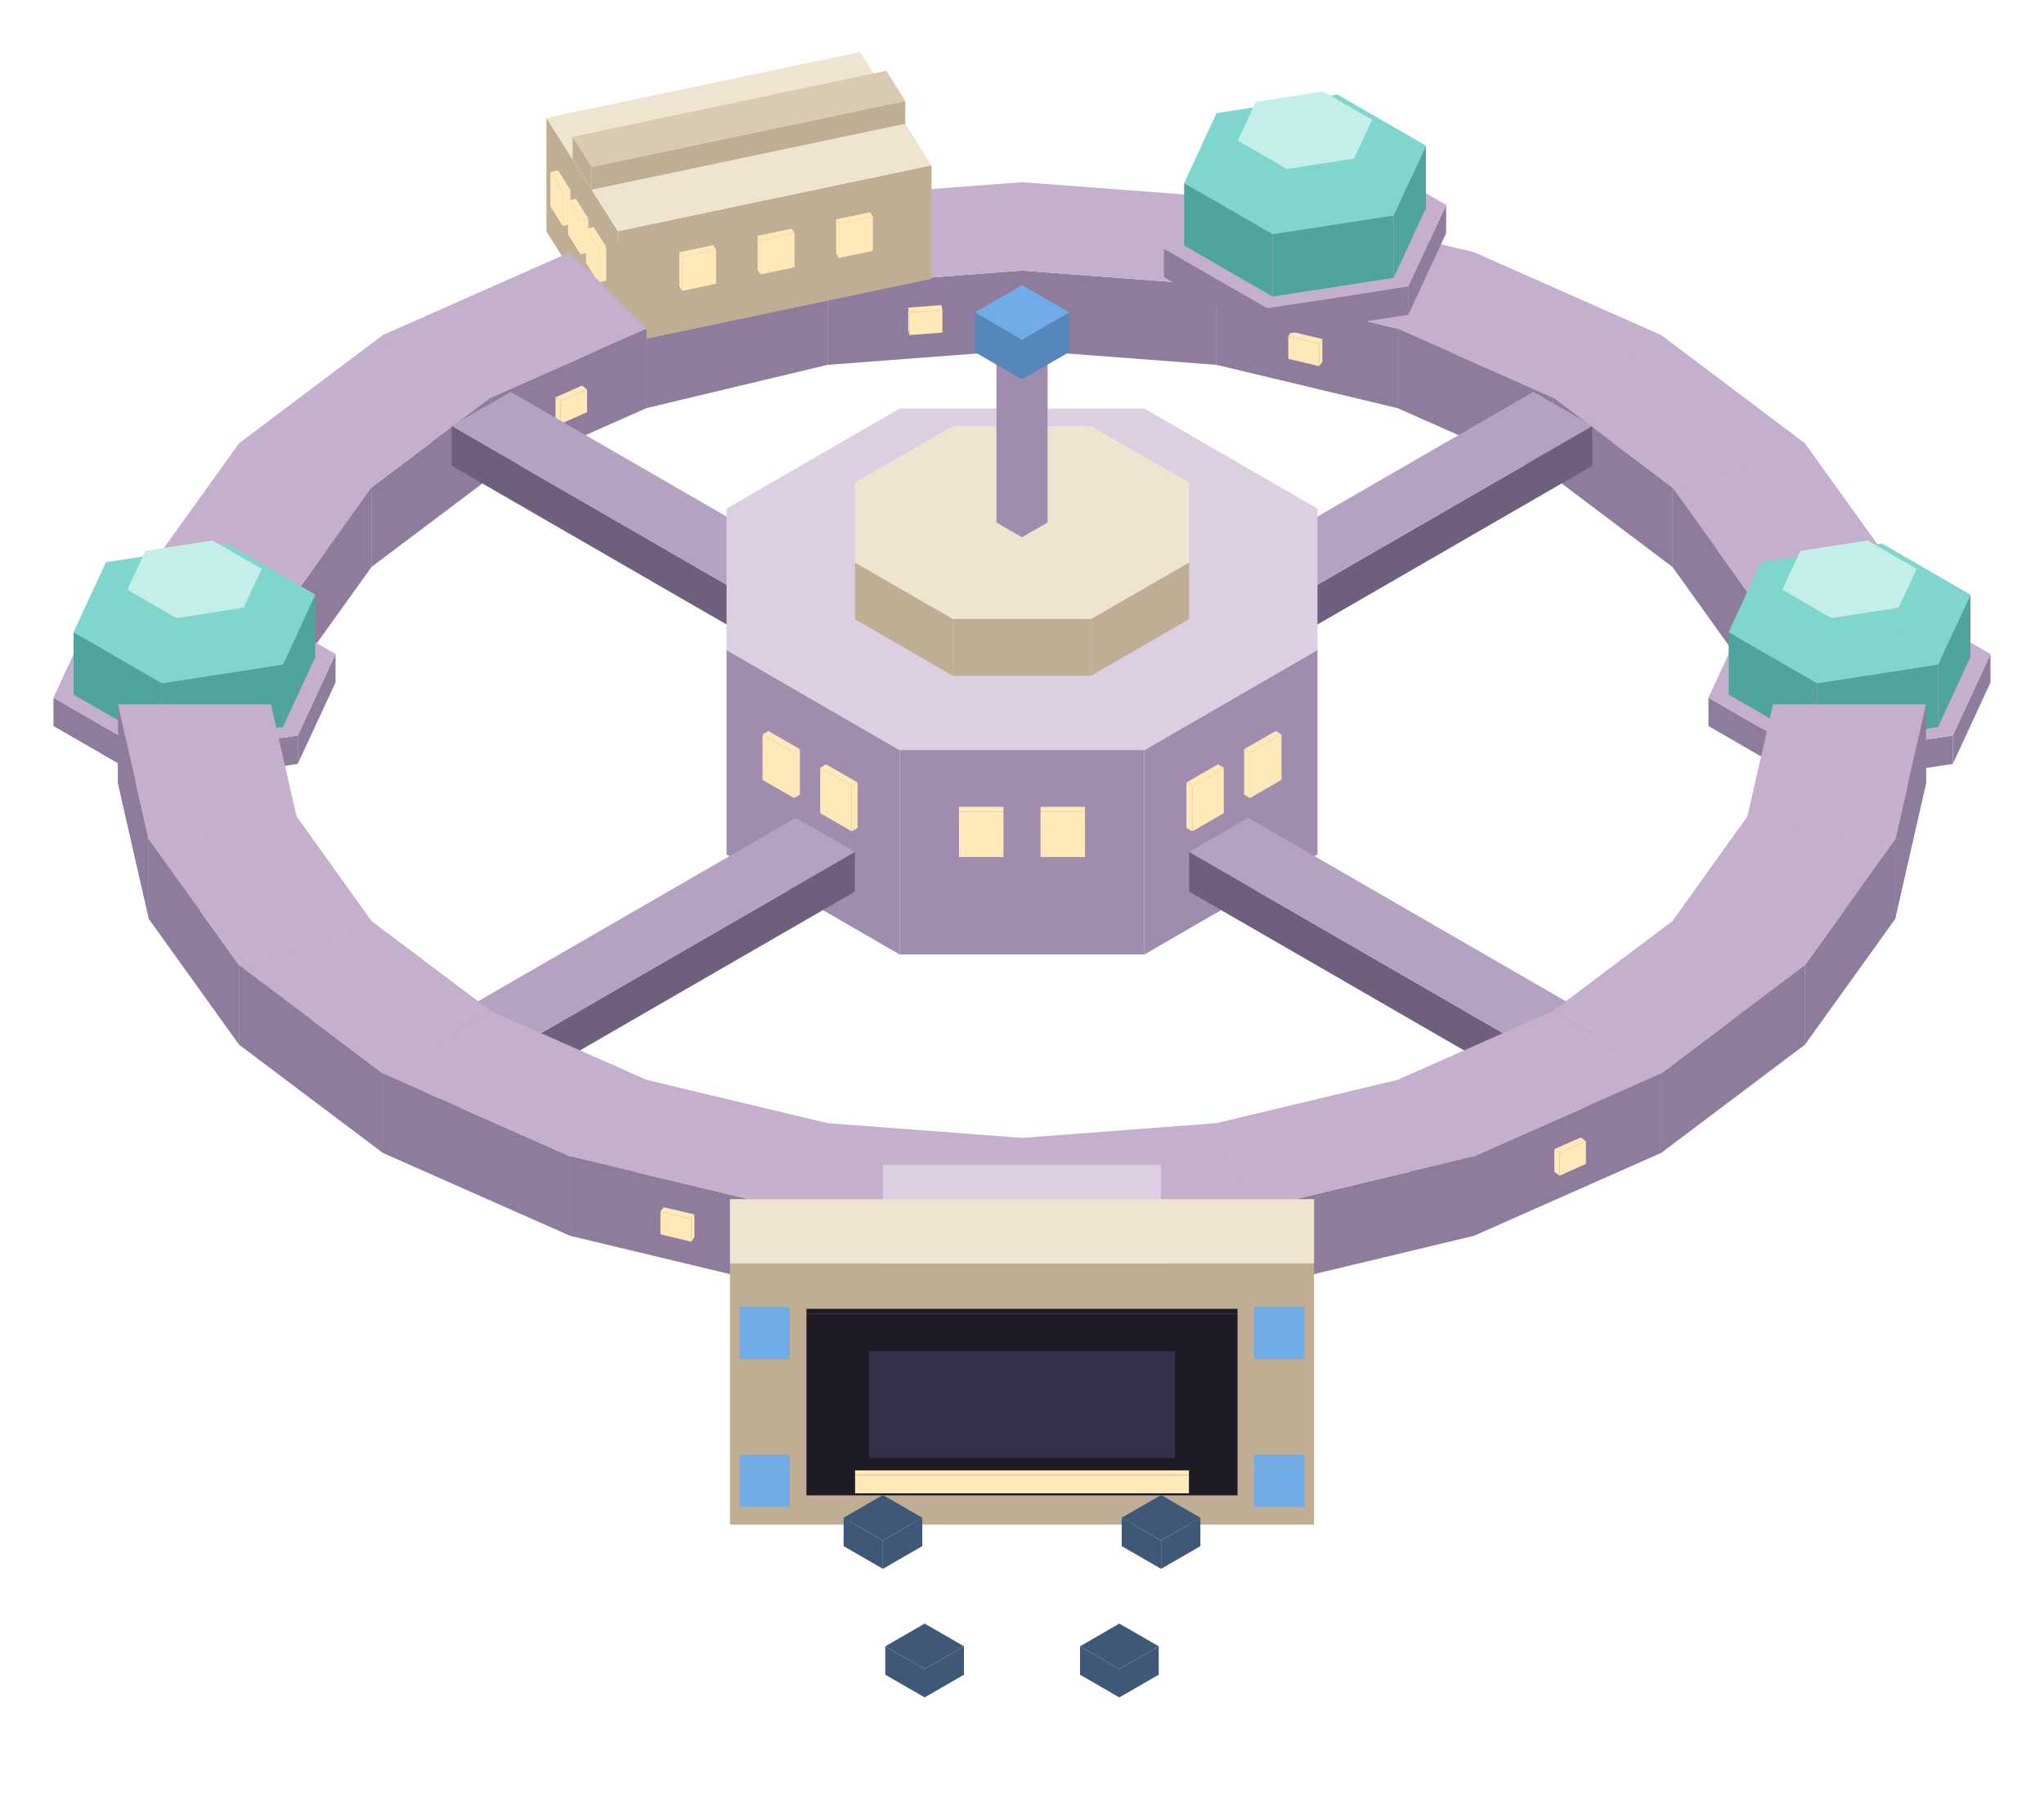
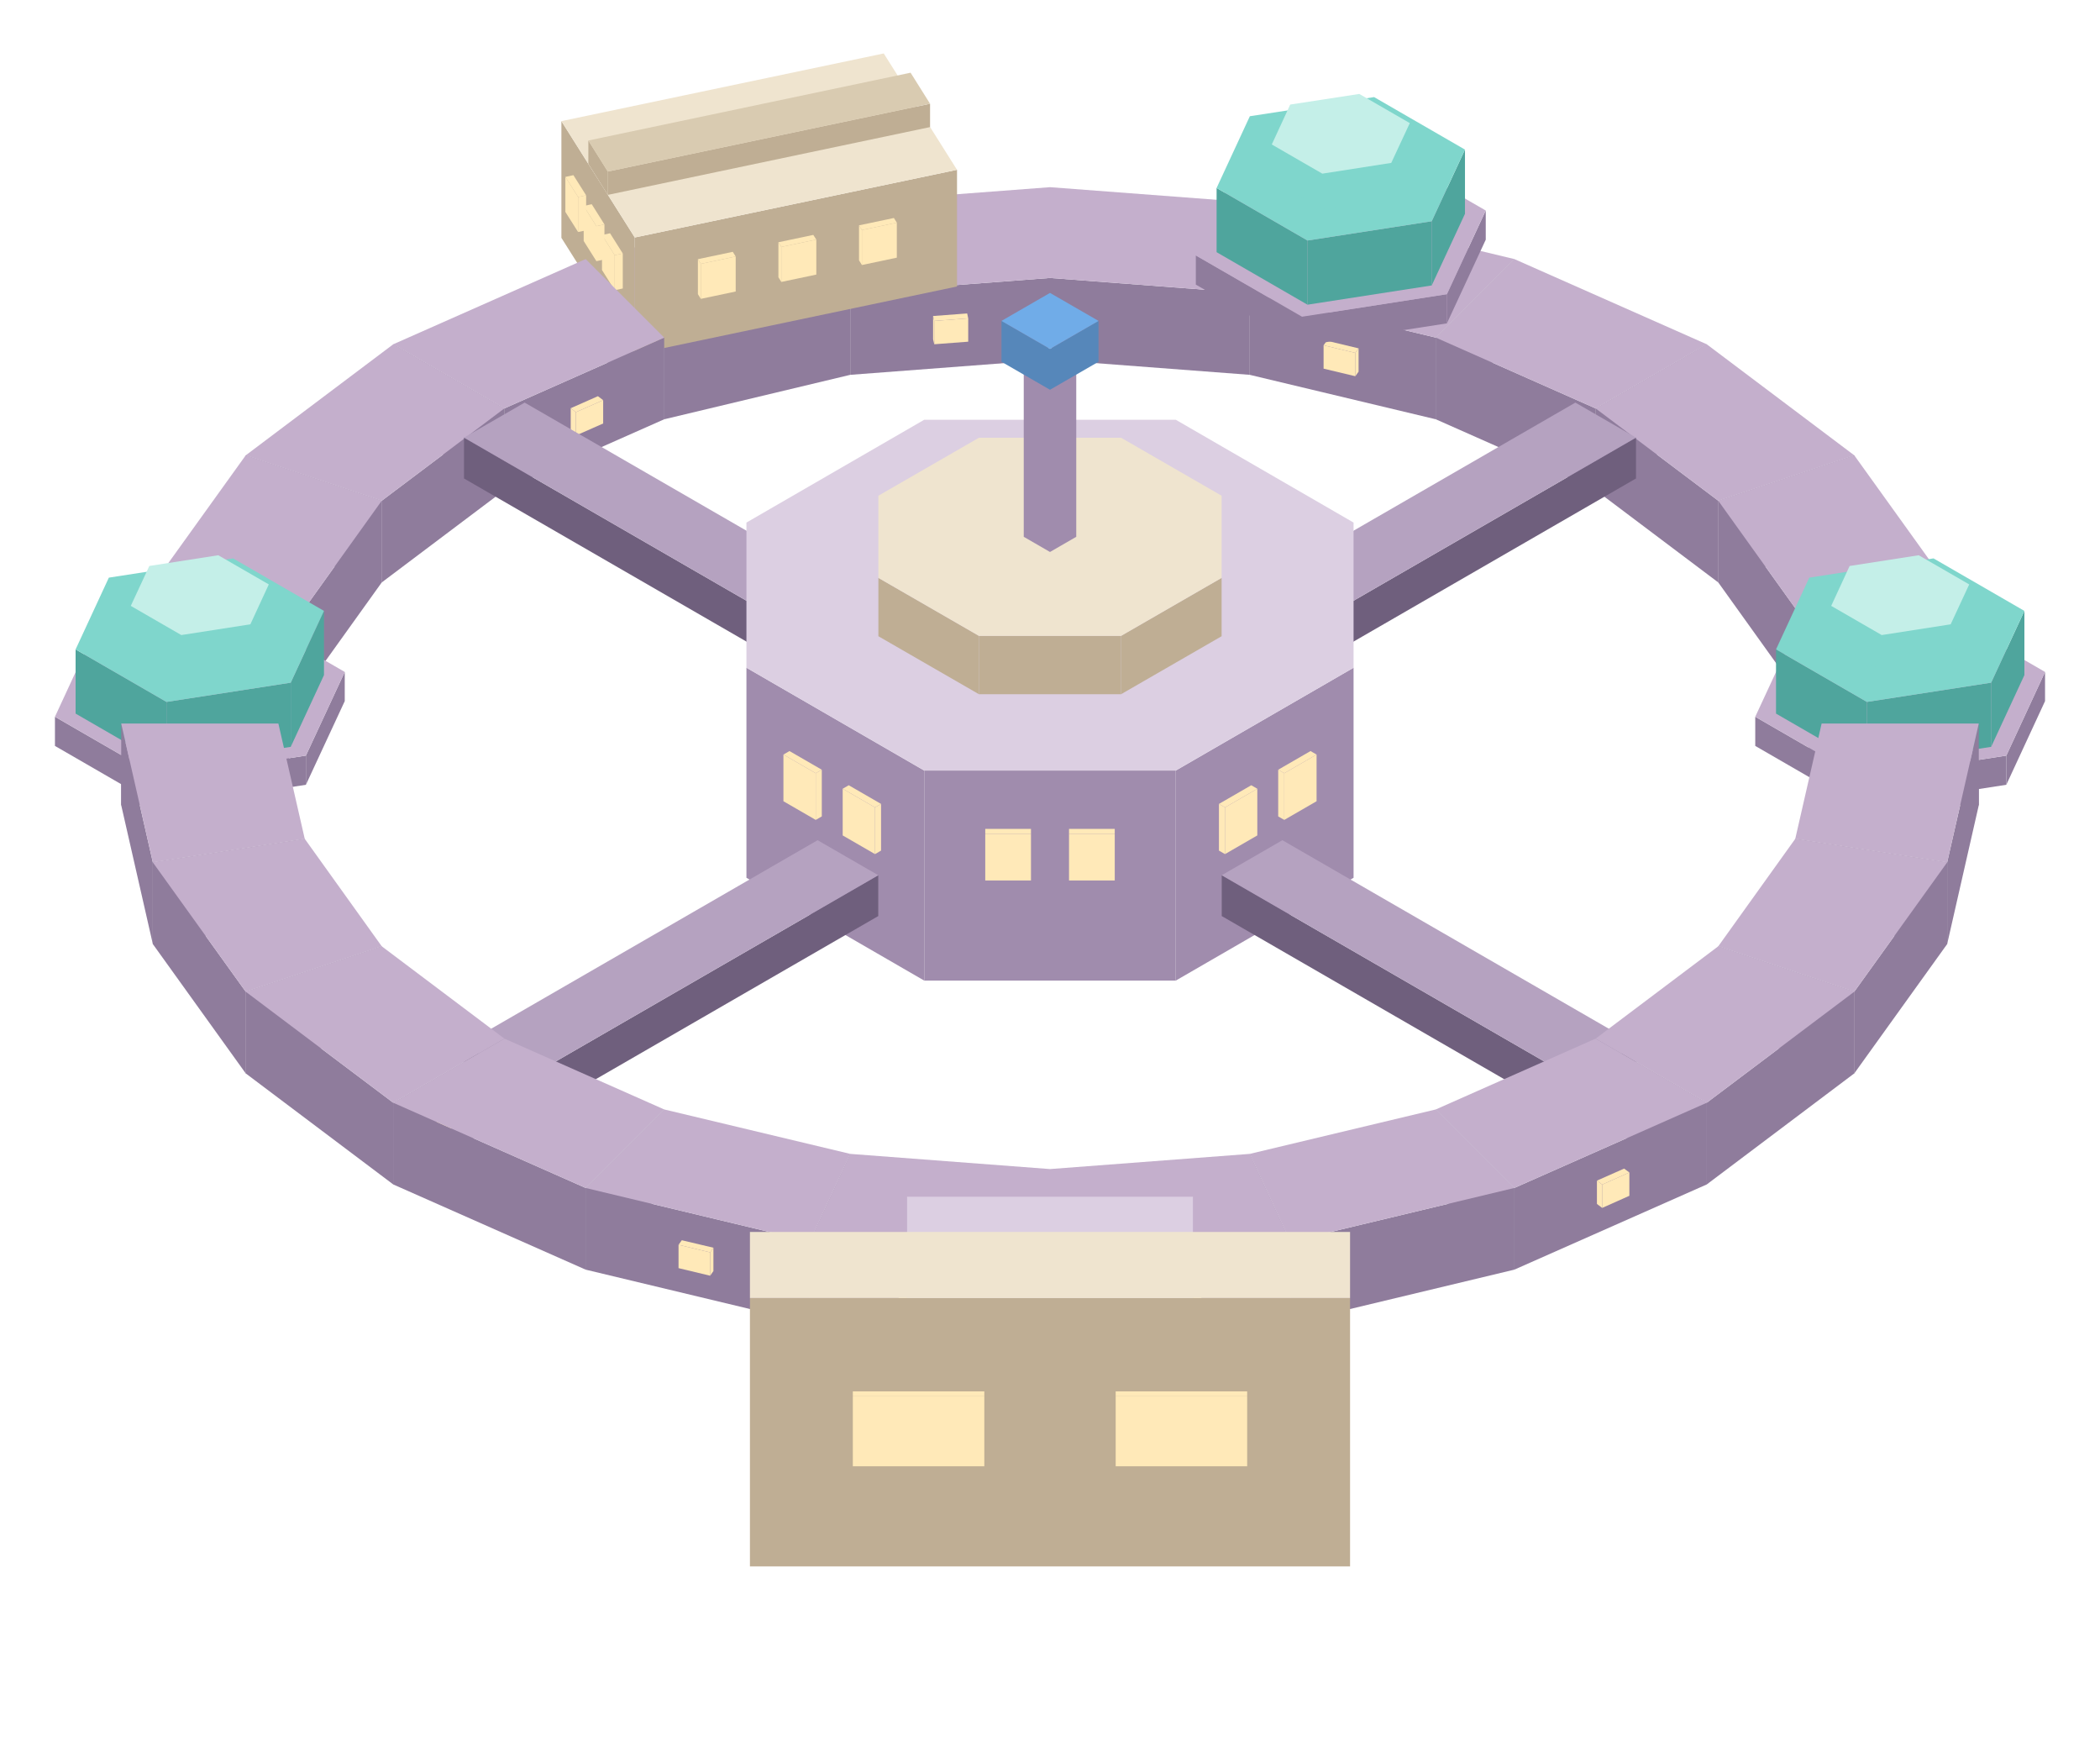
- <svg xmlns="http://www.w3.org/2000/svg" width="180" height="160" viewBox="0 0 180 160">
+ <svg xmlns="http://www.w3.org/2000/svg" width="180" height="150" viewBox="0 0 180 150">
  <polygon fill="#8f7c9c" points="72.88,25.12 90.00,23.82 90.00,30.82 72.88,32.12" />
  <polygon fill="#8f7c9c" points="69.40,17.60 72.88,25.12 72.88,32.12 69.40,24.60" />
  <polygon fill="#c4afcc" points="69.40,17.60 90.00,16.04 90.00,23.82 72.88,25.12" />
  <polygon fill="#ffe9b8" points="80.08,27.50 82.99,27.28 82.99,29.28 80.08,29.50" />
  <polygon fill="#ffe9b8" points="79.98,27.08 80.08,27.50 80.08,29.50 79.98,29.08" />
  <polygon fill="#ffe9b8" points="82.99,27.28 80.08,27.50 79.98,27.08 82.90,26.86" />
  <polygon fill="#8f7c9c" points="107.12,25.12 110.60,17.60 110.60,24.60 107.12,32.12" />
  <polygon fill="#8f7c9c" points="90.00,23.82 107.12,25.12 107.12,32.12 90.00,30.82" />
  <polygon fill="#c4afcc" points="90.00,16.04 110.60,17.60 107.12,25.12 90.00,23.82" />
  <polygon fill="#8f7c9c" points="56.93,28.93 72.88,25.12 72.88,32.12 56.93,35.93" />
  <polygon fill="#8f7c9c" points="50.20,22.20 56.93,28.93 56.93,35.93 50.20,29.20" />
  <polygon fill="#c4afcc" points="50.20,22.20 69.40,17.60 72.88,25.12 56.93,28.93" />
  <polygon fill="#8f7c9c" points="123.07,28.93 129.80,22.20 129.80,29.20 123.07,35.93" />
  <polygon fill="#8f7c9c" points="107.12,25.12 123.07,28.93 123.07,35.93 107.12,32.12" />
  <polygon fill="#c4afcc" points="110.60,17.60 129.80,22.20 123.07,28.93 107.12,25.12" />
  <polygon fill="#ffe9b8" points="113.45,29.59 116.17,30.24 116.17,32.24 113.45,31.59" />
  <polygon fill="#ffe9b8" points="116.17,30.24 116.45,29.85 116.45,31.85 116.17,32.24" />
  <polygon fill="#ffe9b8" points="116.17,30.24 113.45,29.59 113.73,29.20 116.45,29.85" />
  <polygon fill="#8f7c9c" points="111.60,27.14 124.02,25.21 124.02,27.71 111.60,29.64" />
  <polygon fill="#8f7c9c" points="102.50,21.89 111.60,27.14 111.60,29.64 102.50,24.39" />
  <polygon fill="#8f7c9c" points="124.02,25.21 127.35,18.04 127.35,20.54 124.02,27.71" />
  <polygon fill="#c4afcc" points="124.02,25.21 111.60,27.14 102.50,21.89 105.83,14.71 118.25,12.79 127.35,18.04" />
  <polygon fill="#4fa59d" points="112.07,20.61 122.72,18.96 122.72,24.46 112.07,26.11" />
  <polygon fill="#4fa59d" points="104.28,16.11 112.07,20.61 112.07,26.11 104.28,21.61" />
  <polygon fill="#4fa59d" points="122.72,18.96 125.57,12.82 125.57,18.32 122.72,24.46" />
  <polygon fill="#7fd6cc" points="122.72,18.96 112.07,20.61 104.28,16.11 107.13,9.96 117.78,8.32 125.57,12.82" />
  <polygon fill="#7fd6cc" points="113.34,14.88 119.25,13.96 119.25,16.96 113.34,17.88" />
  <polygon fill="#7fd6cc" points="109.01,12.38 113.34,14.88 113.34,17.88 109.01,15.38" />
  <polygon fill="#7fd6cc" points="119.25,13.96 120.84,10.55 120.84,13.55 119.25,16.96" />
  <polygon fill="#c4efe8" points="119.25,13.96 113.34,14.88 109.01,12.38 110.59,8.96 116.51,8.05 120.84,10.55" />
  <polygon fill="#bfae94" points="54.41,20.35 82.03,14.55 82.03,24.55 54.41,30.35" />
  <polygon fill="#bfae94" points="48.12,10.38 54.41,20.35 54.41,30.35 48.12,20.38" />
  <polygon fill="#efe4cf" points="48.12,10.38 75.75,4.58 82.03,14.55 54.41,20.35" />
  <polygon fill="#ffe9b8" points="73.88,19.71 76.87,19.08 76.87,22.08 73.88,22.71" />
  <polygon fill="#ffe9b8" points="73.63,19.31 73.88,19.71 73.88,22.71 73.63,22.31" />
  <polygon fill="#ffe9b8" points="76.87,19.08 73.88,19.71 73.63,19.31 76.62,18.68" />
  <polygon fill="#ffe9b8" points="66.97,21.16 69.97,20.53 69.97,23.53 66.97,24.16" />
  <polygon fill="#ffe9b8" points="66.72,20.76 66.97,21.16 66.97,24.16 66.72,23.76" />
  <polygon fill="#ffe9b8" points="69.97,20.53 66.97,21.16 66.72,20.76 69.71,20.13" />
  <polygon fill="#ffe9b8" points="60.07,22.61 63.06,21.98 63.06,24.98 60.07,25.61" />
  <polygon fill="#ffe9b8" points="59.82,22.21 60.07,22.61 60.07,25.61 59.82,25.21" />
  <polygon fill="#ffe9b8" points="63.06,21.98 60.07,22.61 59.82,22.21 62.81,21.58" />
  <polygon fill="#ffe9b8" points="51.60,20.14 52.69,21.87 52.69,24.87 51.60,23.14" />
  <polygon fill="#ffe9b8" points="52.69,21.87 53.38,21.72 53.38,24.72 52.69,24.87" />
  <polygon fill="#ffe9b8" points="52.69,21.87 51.60,20.14 52.29,19.99 53.38,21.72" />
  <polygon fill="#ffe9b8" points="50.03,17.65 51.12,19.38 51.12,22.38 50.03,20.65" />
  <polygon fill="#ffe9b8" points="51.12,19.38 51.81,19.23 51.81,22.23 51.12,22.38" />
  <polygon fill="#ffe9b8" points="51.12,19.38 50.03,17.65 50.72,17.50 51.81,19.23" />
  <polygon fill="#ffe9b8" points="48.46,15.16 49.55,16.88 49.55,19.88 48.46,18.16" />
  <polygon fill="#ffe9b8" points="49.55,16.88 50.24,16.74 50.24,19.74 49.55,19.88" />
  <polygon fill="#ffe9b8" points="49.55,16.88 48.46,15.16 49.15,15.01 50.24,16.74" />
  <polygon fill="#bfae94" points="52.10,14.70 79.72,8.89 79.72,10.89 52.10,16.70" />
  <polygon fill="#bfae94" points="50.43,12.04 52.10,14.70 52.10,16.70 50.43,14.04" />
  <polygon fill="#d9cbb1" points="50.43,12.04 78.05,6.23 79.72,8.89 52.10,14.70" />
  <polygon fill="#8f7c9c" points="136.77,35.00 146.29,29.50 146.29,36.50 136.77,42.00" />
  <polygon fill="#8f7c9c" points="123.07,28.93 136.77,35.00 136.77,42.00 123.07,35.93" />
  <polygon fill="#c4afcc" points="129.80,22.20 146.29,29.50 136.77,35.00 123.07,28.93" />
  <polygon fill="#8f7c9c" points="43.23,35.00 56.93,28.93 56.93,35.93 43.23,42.00" />
  <polygon fill="#8f7c9c" points="33.71,29.50 43.23,35.00 43.23,42.00 33.71,36.50" />
  <polygon fill="#c4afcc" points="33.71,29.50 50.20,22.20 56.93,28.93 43.23,35.00" />
  <polygon fill="#ffe9b8" points="49.36,35.32 51.70,34.29 51.70,36.29 49.36,37.32" />
  <polygon fill="#ffe9b8" points="48.92,34.98 49.36,35.32 49.36,37.32 48.92,36.98" />
  <polygon fill="#ffe9b8" points="51.70,34.29 49.36,35.32 48.92,34.98 51.25,33.95" />
  <polygon fill="#ffe9b8" points="36.91,34.45 38.99,35.65 38.99,37.65 36.91,36.45" />
  <polygon fill="#ffe9b8" points="38.99,35.65 39.51,35.35 39.51,37.35 38.99,37.65" />
  <polygon fill="#ffe9b8" points="38.99,35.65 36.91,34.45 37.43,34.15 39.51,35.35" />
  <polygon fill="#8f7c9c" points="147.28,42.91 158.94,39.02 158.94,46.02 147.28,49.91" />
  <polygon fill="#8f7c9c" points="136.77,35.00 147.28,42.91 147.28,49.91 136.77,42.00" />
  <polygon fill="#c4afcc" points="146.29,29.50 158.94,39.02 147.28,42.91 136.77,35.00" />
  <polygon fill="#ffe9b8" points="152.20,44.26 154.75,43.41 154.75,45.41 152.20,46.26" />
  <polygon fill="#ffe9b8" points="151.84,43.89 152.20,44.26 152.20,46.26 151.84,45.89" />
  <polygon fill="#ffe9b8" points="154.75,43.41 152.20,44.26 151.84,43.89 154.38,43.04" />
  <polygon fill="#8f7c9c" points="32.72,42.91 43.23,35.00 43.23,42.00 32.72,49.91" />
  <polygon fill="#8f7c9c" points="21.06,39.02 32.72,42.91 32.72,49.91 21.06,46.02" />
  <polygon fill="#c4afcc" points="21.06,39.02 33.71,29.50 43.23,35.00 32.72,42.91" />
  <polygon fill="#6f5f7d" points="109.92,55.00 140.23,37.50 140.23,41.00 109.92,58.50" />
  <polygon fill="#6f5f7d" points="104.72,52.00 109.92,55.00 109.92,58.50 104.72,55.50" />
  <polygon fill="#b5a2c0" points="104.72,52.00 135.03,34.50 140.23,37.50 109.92,55.00" />
  <polygon fill="#6f5f7d" points="39.77,37.50 70.08,55.00 70.08,58.50 39.77,41.00" />
  <polygon fill="#6f5f7d" points="70.08,55.00 75.28,52.00 75.28,55.50 70.08,58.50" />
  <polygon fill="#b5a2c0" points="70.08,55.00 39.77,37.50 44.97,34.50 75.28,52.00" />
  <polygon fill="#8f7c9c" points="153.88,52.12 166.90,50.10 166.90,57.10 153.88,59.12" />
  <polygon fill="#8f7c9c" points="147.28,42.91 153.88,52.12 153.88,59.12 147.28,49.91" />
  <polygon fill="#c4afcc" points="158.94,39.02 166.90,50.10 153.88,52.12 147.28,42.91" />
  <polygon fill="#8f7c9c" points="26.12,52.12 32.72,42.91 32.72,49.91 26.12,59.12" />
  <polygon fill="#8f7c9c" points="13.10,50.10 26.12,52.12 26.12,59.12 13.10,57.10" />
  <polygon fill="#c4afcc" points="13.10,50.10 21.06,39.02 32.72,42.91 26.12,52.12" />
  <polygon fill="#ffe9b8" points="18.00,53.80 20.84,54.24 20.84,56.24 18.00,55.80" />
  <polygon fill="#ffe9b8" points="20.84,54.24 21.03,53.83 21.03,55.83 20.84,56.24" />
  <polygon fill="#ffe9b8" points="20.84,54.24 18.00,53.80 18.19,53.39 21.03,53.83" />
  <polygon fill="#8f7c9c" points="156.14,62.00 169.61,62.00 169.61,69.00 156.14,69.00" />
  <polygon fill="#8f7c9c" points="153.88,52.12 156.14,62.00 156.14,69.00 153.88,59.12" />
  <polygon fill="#c4afcc" points="166.90,50.10 169.61,62.00 156.14,62.00 153.88,52.12" />
  <polygon fill="#ffe9b8" points="161.40,64.92 164.34,64.92 164.34,66.92 161.40,66.92" />
  <polygon fill="#ffe9b8" points="164.34,64.92 161.40,64.92 161.40,64.50 164.34,64.50" />
  <polygon fill="#8f7c9c" points="23.86,62.00 26.12,52.12 26.12,59.12 23.86,69.00" />
  <polygon fill="#8f7c9c" points="10.39,62.00 23.86,62.00 23.86,69.00 10.39,69.00" />
  <polygon fill="#c4afcc" points="10.39,62.00 13.10,50.10 26.12,52.12 23.86,62.00" />
  <polygon fill="#8f7c9c" points="159.54,66.67 171.97,64.75 171.97,67.25 159.54,69.17" />
  <polygon fill="#8f7c9c" points="150.45,61.42 159.54,66.67 159.54,69.17 150.45,63.92" />
  <polygon fill="#8f7c9c" points="171.97,64.75 175.29,57.58 175.29,60.08 171.97,67.25" />
  <polygon fill="#c4afcc" points="171.97,64.75 159.54,66.67 150.45,61.42 153.78,54.25 166.20,52.33 175.29,57.58" />
  <polygon fill="#4fa59d" points="160.02,60.15 170.67,58.50 170.67,64.00 160.02,65.65" />
  <polygon fill="#4fa59d" points="152.23,55.65 160.02,60.15 160.02,65.65 152.23,61.15" />
  <polygon fill="#4fa59d" points="170.67,58.50 173.52,52.35 173.52,57.85 170.67,64.00" />
  <polygon fill="#7fd6cc" points="170.67,58.50 160.02,60.15 152.23,55.65 155.08,49.50 165.73,47.85 173.52,52.35" />
  <polygon fill="#7fd6cc" points="161.29,54.42 167.20,53.50 167.20,56.50 161.29,57.42" />
  <polygon fill="#7fd6cc" points="156.96,51.92 161.29,54.42 161.29,57.42 156.96,54.92" />
  <polygon fill="#7fd6cc" points="167.20,53.50 168.79,50.08 168.79,53.08 167.20,56.50" />
  <polygon fill="#c4efe8" points="167.20,53.50 161.29,54.42 156.96,51.92 158.54,48.50 164.46,47.58 168.79,50.08" />
  <polygon fill="#8f7c9c" points="13.80,66.67 26.22,64.75 26.22,67.25 13.80,69.17" />
  <polygon fill="#8f7c9c" points="4.71,61.42 13.80,66.67 13.80,69.17 4.71,63.92" />
  <polygon fill="#8f7c9c" points="26.22,64.75 29.55,57.58 29.55,60.08 26.22,67.25" />
  <polygon fill="#c4afcc" points="26.22,64.75 13.80,66.67 4.71,61.42 8.03,54.25 20.46,52.33 29.55,57.58" />
  <polygon fill="#4fa59d" points="14.27,60.15 24.92,58.50 24.92,64.00 14.27,65.65" />
  <polygon fill="#4fa59d" points="6.48,55.65 14.27,60.15 14.27,65.65 6.48,61.15" />
  <polygon fill="#4fa59d" points="24.92,58.50 27.77,52.35 27.77,57.85 24.92,64.00" />
  <polygon fill="#7fd6cc" points="24.92,58.50 14.27,60.15 6.48,55.65 9.33,49.50 19.98,47.85 27.77,52.35" />
  <polygon fill="#7fd6cc" points="15.54,54.42 21.46,53.50 21.46,56.50 15.54,57.42" />
  <polygon fill="#7fd6cc" points="11.21,51.92 15.54,54.42 15.54,57.42 11.21,54.92" />
  <polygon fill="#7fd6cc" points="21.46,53.50 23.04,50.08 23.04,53.08 21.46,56.50" />
  <polygon fill="#c4efe8" points="21.46,53.50 15.54,54.42 11.21,51.92 12.80,48.50 18.71,47.58 23.04,50.08" />
  <polygon fill="#a08cad" points="79.22,66.03 100.78,66.03 100.78,84.03 79.22,84.03" />
  <polygon fill="#a08cad" points="63.98,57.22 79.22,66.03 79.22,84.03 63.98,75.22" />
  <polygon fill="#a08cad" points="100.78,66.03 116.02,57.22 116.02,75.22 100.78,84.03" />
  <polygon fill="#dccfe2" points="100.78,66.03 79.22,66.03 63.98,57.22 63.98,44.78 79.22,35.97 100.78,35.97 116.02,44.78 116.02,57.22" />
  <polygon fill="#ffe9b8" points="91.63,71.45 95.55,71.45 95.55,75.45 91.63,75.45" />
  <polygon fill="#ffe9b8" points="95.55,71.45 91.63,71.45 91.63,71.03 95.55,71.03" />
  <polygon fill="#ffe9b8" points="84.45,71.45 88.37,71.45 88.37,75.45 84.45,75.45" />
  <polygon fill="#ffe9b8" points="88.37,71.45 84.45,71.45 84.45,71.03 88.37,71.03" />
  <polygon fill="#ffe9b8" points="72.23,67.59 75.00,69.19 75.00,73.19 72.23,71.59" />
  <polygon fill="#ffe9b8" points="75.00,69.19 75.52,68.89 75.52,72.89 75.00,73.19" />
  <polygon fill="#ffe9b8" points="75.00,69.19 72.23,67.59 72.75,67.29 75.52,68.89" />
  <polygon fill="#ffe9b8" points="67.15,64.66 69.92,66.26 69.92,70.26 67.15,68.66" />
  <polygon fill="#ffe9b8" points="69.92,66.26 70.44,65.96 70.44,69.96 69.92,70.26" />
  <polygon fill="#ffe9b8" points="69.92,66.26 67.15,64.66 67.67,64.36 70.44,65.96" />
  <polygon fill="#ffe9b8" points="110.08,66.26 112.85,64.66 112.85,68.66 110.08,70.26" />
  <polygon fill="#ffe9b8" points="109.56,65.96 110.08,66.26 110.08,70.26 109.56,69.96" />
  <polygon fill="#ffe9b8" points="112.85,64.66 110.08,66.26 109.56,65.96 112.33,64.36" />
  <polygon fill="#ffe9b8" points="105.00,69.19 107.77,67.59 107.77,71.59 105.00,73.19" />
  <polygon fill="#ffe9b8" points="104.48,68.89 105.00,69.19 105.00,73.19 104.48,72.89" />
  <polygon fill="#ffe9b8" points="107.77,67.59 105.00,69.19 104.48,68.89 107.25,67.29" />
  <polygon fill="#bfae94" points="83.91,54.49 96.09,54.49 96.09,59.49 83.91,59.49" />
  <polygon fill="#bfae94" points="75.29,49.52 83.91,54.49 83.91,59.49 75.29,54.52" />
  <polygon fill="#bfae94" points="96.09,54.49 104.71,49.52 104.71,54.52 96.09,59.49" />
  <polygon fill="#efe4cf" points="96.09,54.49 83.91,54.49 75.29,49.52 75.29,42.48 83.91,37.51 96.09,37.51 104.71,42.48 104.71,49.52" />
  <polygon fill="#a08cad" points="90.00,32.30 92.25,31.00 92.25,46.00 90.00,47.30" />
  <polygon fill="#a08cad" points="87.75,31.00 90.00,32.30 90.00,47.30 87.75,46.00" />
  <polygon fill="#dccfe2" points="90.00,29.70 92.25,31.00 90.00,32.30 87.75,31.00" />
  <polygon fill="#5687ba" points="90.00,29.90 94.16,27.50 94.16,31.00 90.00,33.40" />
  <polygon fill="#5687ba" points="85.84,27.50 90.00,29.90 90.00,33.40 85.84,31.00" />
  <polygon fill="#70ace8" points="90.00,25.10 94.16,27.50 90.00,29.90 85.84,27.50" />
  <polygon fill="#8f7c9c" points="166.90,73.90 169.61,62.00 169.61,69.00 166.90,80.90" />
  <polygon fill="#8f7c9c" points="153.88,71.88 166.90,73.90 166.90,80.90 153.88,78.88" />
  <polygon fill="#c4afcc" points="169.61,62.00 166.90,73.90 153.88,71.88 156.14,62.00" />
  <polygon fill="#8f7c9c" points="10.39,62.00 13.10,73.90 13.10,80.90 10.39,69.00" />
  <polygon fill="#8f7c9c" points="13.10,73.90 26.12,71.88 26.12,78.88 13.10,80.90" />
  <polygon fill="#c4afcc" points="13.10,73.90 10.39,62.00 23.86,62.00 26.12,71.88" />
  <polygon fill="#ffe9b8" points="18.38,76.02 21.22,75.58 21.22,77.58 18.38,78.02" />
  <polygon fill="#ffe9b8" points="18.19,75.61 18.38,76.02 18.38,78.02 18.19,77.61" />
  <polygon fill="#ffe9b8" points="21.22,75.58 18.38,76.02 18.19,75.61 21.03,75.17" />
  <polygon fill="#8f7c9c" points="158.94,84.98 166.90,73.90 166.90,80.90 158.94,91.98" />
  <polygon fill="#8f7c9c" points="147.28,81.09 158.94,84.98 158.94,91.98 147.28,88.09" />
  <polygon fill="#c4afcc" points="166.90,73.90 158.94,84.98 147.28,81.09 153.88,71.88" />
  <polygon fill="#ffe9b8" points="151.47,85.48 154.01,86.33 154.01,88.33 151.47,87.48" />
  <polygon fill="#ffe9b8" points="154.01,86.33 154.38,85.96 154.38,87.96 154.01,88.33" />
  <polygon fill="#ffe9b8" points="154.01,86.33 151.47,85.48 151.84,85.11 154.38,85.96" />
  <polygon fill="#8f7c9c" points="13.10,73.90 21.06,84.98 21.06,91.98 13.10,80.90" />
  <polygon fill="#8f7c9c" points="21.06,84.98 32.72,81.09 32.72,88.09 21.06,91.98" />
  <polygon fill="#c4afcc" points="21.06,84.98 13.10,73.90 26.12,71.88 32.72,81.09" />
  <polygon fill="#6f5f7d" points="135.03,92.50 140.23,89.50 140.23,93.00 135.03,96.00" />
  <polygon fill="#6f5f7d" points="104.72,75.00 135.03,92.50 135.03,96.00 104.72,78.50" />
  <polygon fill="#b5a2c0" points="109.92,72.00 140.23,89.50 135.03,92.50 104.72,75.00" />
  <polygon fill="#6f5f7d" points="44.97,92.50 75.28,75.00 75.28,78.50 44.97,96.00" />
  <polygon fill="#6f5f7d" points="39.77,89.50 44.97,92.50 44.97,96.00 39.77,93.00" />
  <polygon fill="#b5a2c0" points="75.28,75.00 44.97,92.50 39.77,89.50 70.08,72.00" />
  <polygon fill="#8f7c9c" points="146.29,94.50 158.94,84.98 158.94,91.98 146.29,101.50" />
  <polygon fill="#8f7c9c" points="136.77,89.00 146.29,94.50 146.29,101.50 136.77,96.00" />
  <polygon fill="#c4afcc" points="158.94,84.98 146.29,94.50 136.77,89.00 147.28,81.09" />
  <polygon fill="#8f7c9c" points="21.06,84.98 33.71,94.50 33.71,101.50 21.06,91.98" />
  <polygon fill="#8f7c9c" points="33.71,94.50 43.23,89.00 43.23,96.00 33.71,101.50" />
  <polygon fill="#c4afcc" points="33.71,94.50 21.06,84.98 32.72,81.09 43.23,89.00" />
  <polygon fill="#ffe9b8" points="37.95,95.15 40.03,93.95 40.03,95.95 37.95,97.15" />
  <polygon fill="#ffe9b8" points="37.43,94.85 37.95,95.15 37.95,97.15 37.43,96.85" />
  <polygon fill="#ffe9b8" points="40.03,93.95 37.95,95.15 37.43,94.85 39.51,93.65" />
  <polygon fill="#8f7c9c" points="129.80,101.80 146.29,94.50 146.29,101.50 129.80,108.80" />
  <polygon fill="#8f7c9c" points="123.07,95.07 129.80,101.80 129.80,108.80 123.07,102.07" />
  <polygon fill="#c4afcc" points="146.29,94.50 129.80,101.80 123.07,95.07 136.77,89.00" />
  <polygon fill="#ffe9b8" points="137.33,101.51 139.66,100.47 139.66,102.47 137.33,103.51" />
  <polygon fill="#ffe9b8" points="136.88,101.17 137.33,101.51 137.33,103.51 136.88,103.17" />
  <polygon fill="#ffe9b8" points="139.66,100.47 137.33,101.51 136.88,101.17 139.21,100.14" />
  <polygon fill="#8f7c9c" points="33.71,94.50 50.20,101.80 50.20,108.80 33.71,101.50" />
  <polygon fill="#8f7c9c" points="50.20,101.80 56.93,95.07 56.93,102.07 50.20,108.80" />
  <polygon fill="#c4afcc" points="50.20,101.80 33.71,94.50 43.23,89.00 56.93,95.07" />
  <polygon fill="#8f7c9c" points="110.60,106.40 129.80,101.80 129.80,108.80 110.60,113.40" />
  <polygon fill="#8f7c9c" points="107.12,98.88 110.60,106.40 110.60,113.40 107.12,105.88" />
  <polygon fill="#c4afcc" points="129.80,101.80 110.60,106.40 107.12,98.88 123.07,95.07" />
  <polygon fill="#8f7c9c" points="50.20,101.80 69.40,106.40 69.40,113.40 50.20,108.80" />
  <polygon fill="#8f7c9c" points="69.40,106.40 72.88,98.88 72.88,105.88 69.40,113.40" />
  <polygon fill="#c4afcc" points="69.40,106.40 50.20,101.80 56.93,95.07 72.88,98.88" />
  <polygon fill="#ffe9b8" points="58.16,106.67 60.87,107.32 60.87,109.32 58.16,108.67" />
  <polygon fill="#ffe9b8" points="60.87,107.32 61.15,106.92 61.15,108.92 60.87,109.32" />
  <polygon fill="#ffe9b8" points="60.87,107.32 58.16,106.67 58.44,106.28 61.15,106.92" />
  <polygon fill="#8f7c9c" points="90.00,107.96 110.60,106.40 110.60,113.40 90.00,114.96" />
  <polygon fill="#c4afcc" points="110.60,106.40 90.00,107.96 90.00,100.18 107.12,98.88" />
  <polygon fill="#ffe9b8" points="98.94,110.21 101.86,109.99 101.86,111.99 98.94,112.21" />
  <polygon fill="#ffe9b8" points="98.84,109.79 98.94,110.21 98.94,112.21 98.84,111.79" />
  <polygon fill="#ffe9b8" points="101.86,109.99 98.94,110.21 98.84,109.79 101.76,109.57" />
  <polygon fill="#8f7c9c" points="69.40,106.40 90.00,107.96 90.00,114.96 69.40,113.40" />
  <polygon fill="#c4afcc" points="90.00,107.96 69.40,106.40 72.88,98.88 90.00,100.18" />
  <polygon fill="#a08cad" points="77.75,114.57 102.25,114.57 102.25,124.57 77.75,124.57" />
  <polygon fill="#dccfe2" points="102.25,102.55 102.25,114.57 77.75,114.57 77.75,102.55" />
  <polygon fill="#ffe9b8" points="102.25,110.47 102.98,110.47 102.98,113.47 102.25,113.47" />
  <polygon fill="#ffe9b8" points="102.98,108.64 102.98,110.47 102.25,110.47 102.25,108.64" />
  <polygon fill="#ffe9b8" points="102.25,114.48 102.98,114.48 102.98,117.48 102.25,117.48" />
  <polygon fill="#ffe9b8" points="102.98,112.64 102.98,114.48 102.25,114.48 102.25,112.64" />
  <polygon fill="#ffe9b8" points="77.02,114.48 77.75,114.48 77.75,117.48 77.02,117.48" />
  <polygon fill="#ffe9b8" points="77.02,114.48 77.02,112.64 77.75,112.64 77.75,114.48" />
  <polygon fill="#ffe9b8" points="77.02,110.47 77.75,110.47 77.75,113.47 77.02,113.47" />
  <polygon fill="#ffe9b8" points="77.02,110.47 77.02,108.64 77.75,108.64 77.75,110.47" />
  <polygon fill="#bfae94" points="64.28,111.23 115.72,111.23 115.72,134.23 64.28,134.23" />
  <polygon fill="#efe4cf" points="115.72,105.57 115.72,111.23 64.28,111.23 64.28,105.57" />
-   <polygon fill="#1e1a26" points="71.02,115.65 108.98,115.65 108.98,131.65 71.02,131.65" />
-   <polygon fill="#1e1a26" points="108.98,115.23 108.98,115.65 71.02,115.65 71.02,115.23" />
-   <polygon fill="#35304a" points="76.53,119.36 103.47,119.36 103.47,128.36 76.53,128.36" />
-   <polygon fill="#35304a" points="103.47,118.94 103.47,119.36 76.53,119.36 76.53,118.94" />
-   <polygon fill="#ffe9b8" points="75.30,129.87 104.70,129.87 104.70,131.47 75.30,131.47" />
-   <polygon fill="#ffe9b8" points="104.70,129.45 104.70,129.87 75.30,129.87 75.30,129.45" />
-   <polygon fill="#70ace8" points="110.45,129.06 114.86,129.06 114.86,132.66 110.45,132.66" />
-   <polygon fill="#70ace8" points="114.86,128.07 114.86,129.06 110.45,129.06 110.45,128.07" />
-   <polygon fill="#70ace8" points="110.45,116.06 114.86,116.06 114.86,119.66 110.45,119.66" />
-   <polygon fill="#70ace8" points="114.86,115.07 114.86,116.06 110.45,116.06 110.45,115.07" />
-   <polygon fill="#70ace8" points="65.14,129.06 69.55,129.06 69.55,132.66 65.14,132.66" />
-   <polygon fill="#70ace8" points="69.55,128.07 69.55,129.06 65.14,129.06 65.14,128.07" />
-   <polygon fill="#70ace8" points="65.14,116.06 69.55,116.06 69.55,119.66 65.14,119.66" />
-   <polygon fill="#70ace8" points="69.55,115.07 69.55,116.06 65.14,116.06 65.14,115.07" />
-   <polygon fill="#3f5878" points="102.25,135.62 105.71,133.62 105.71,136.12 102.25,138.12" />
-   <polygon fill="#3f5878" points="98.78,133.62 102.25,135.62 102.25,138.12 98.78,136.12" />
-   <polygon fill="#3f5878" points="102.25,131.62 105.71,133.62 102.25,135.62 98.78,133.62" />
-   <polygon fill="#3f5878" points="77.75,135.62 81.22,133.62 81.22,136.12 77.75,138.12" />
-   <polygon fill="#3f5878" points="74.29,133.62 77.75,135.62 77.75,138.12 74.29,136.12" />
-   <polygon fill="#3f5878" points="77.75,131.62 81.22,133.62 77.75,135.62 74.29,133.62" />
-   <polygon fill="#3f5878" points="98.57,146.94 102.04,144.94 102.04,147.44 98.57,149.44" />
-   <polygon fill="#3f5878" points="95.11,144.94 98.57,146.94 98.57,149.44 95.11,147.44" />
-   <polygon fill="#3f5878" points="98.57,142.94 102.04,144.94 98.57,146.94 95.11,144.94" />
-   <polygon fill="#3f5878" points="81.43,146.94 84.89,144.94 84.89,147.44 81.43,149.44" />
-   <polygon fill="#3f5878" points="77.96,144.94 81.43,146.94 81.43,149.44 77.96,147.44" />
-   <polygon fill="#3f5878" points="81.43,142.94 84.89,144.94 81.43,146.94 77.96,144.94" />
+   <polygon fill="#ffe9b8" points="95.63,119.65 106.90,119.65 106.90,125.65 95.63,125.65" />
+   <polygon fill="#ffe9b8" points="106.90,119.23 106.90,119.65 95.63,119.65 95.63,119.23" />
+   <polygon fill="#ffe9b8" points="73.10,119.65 84.37,119.65 84.37,125.65 73.10,125.65" />
+   <polygon fill="#ffe9b8" points="84.37,119.23 84.37,119.65 73.10,119.65 73.10,119.23" />
</svg>
